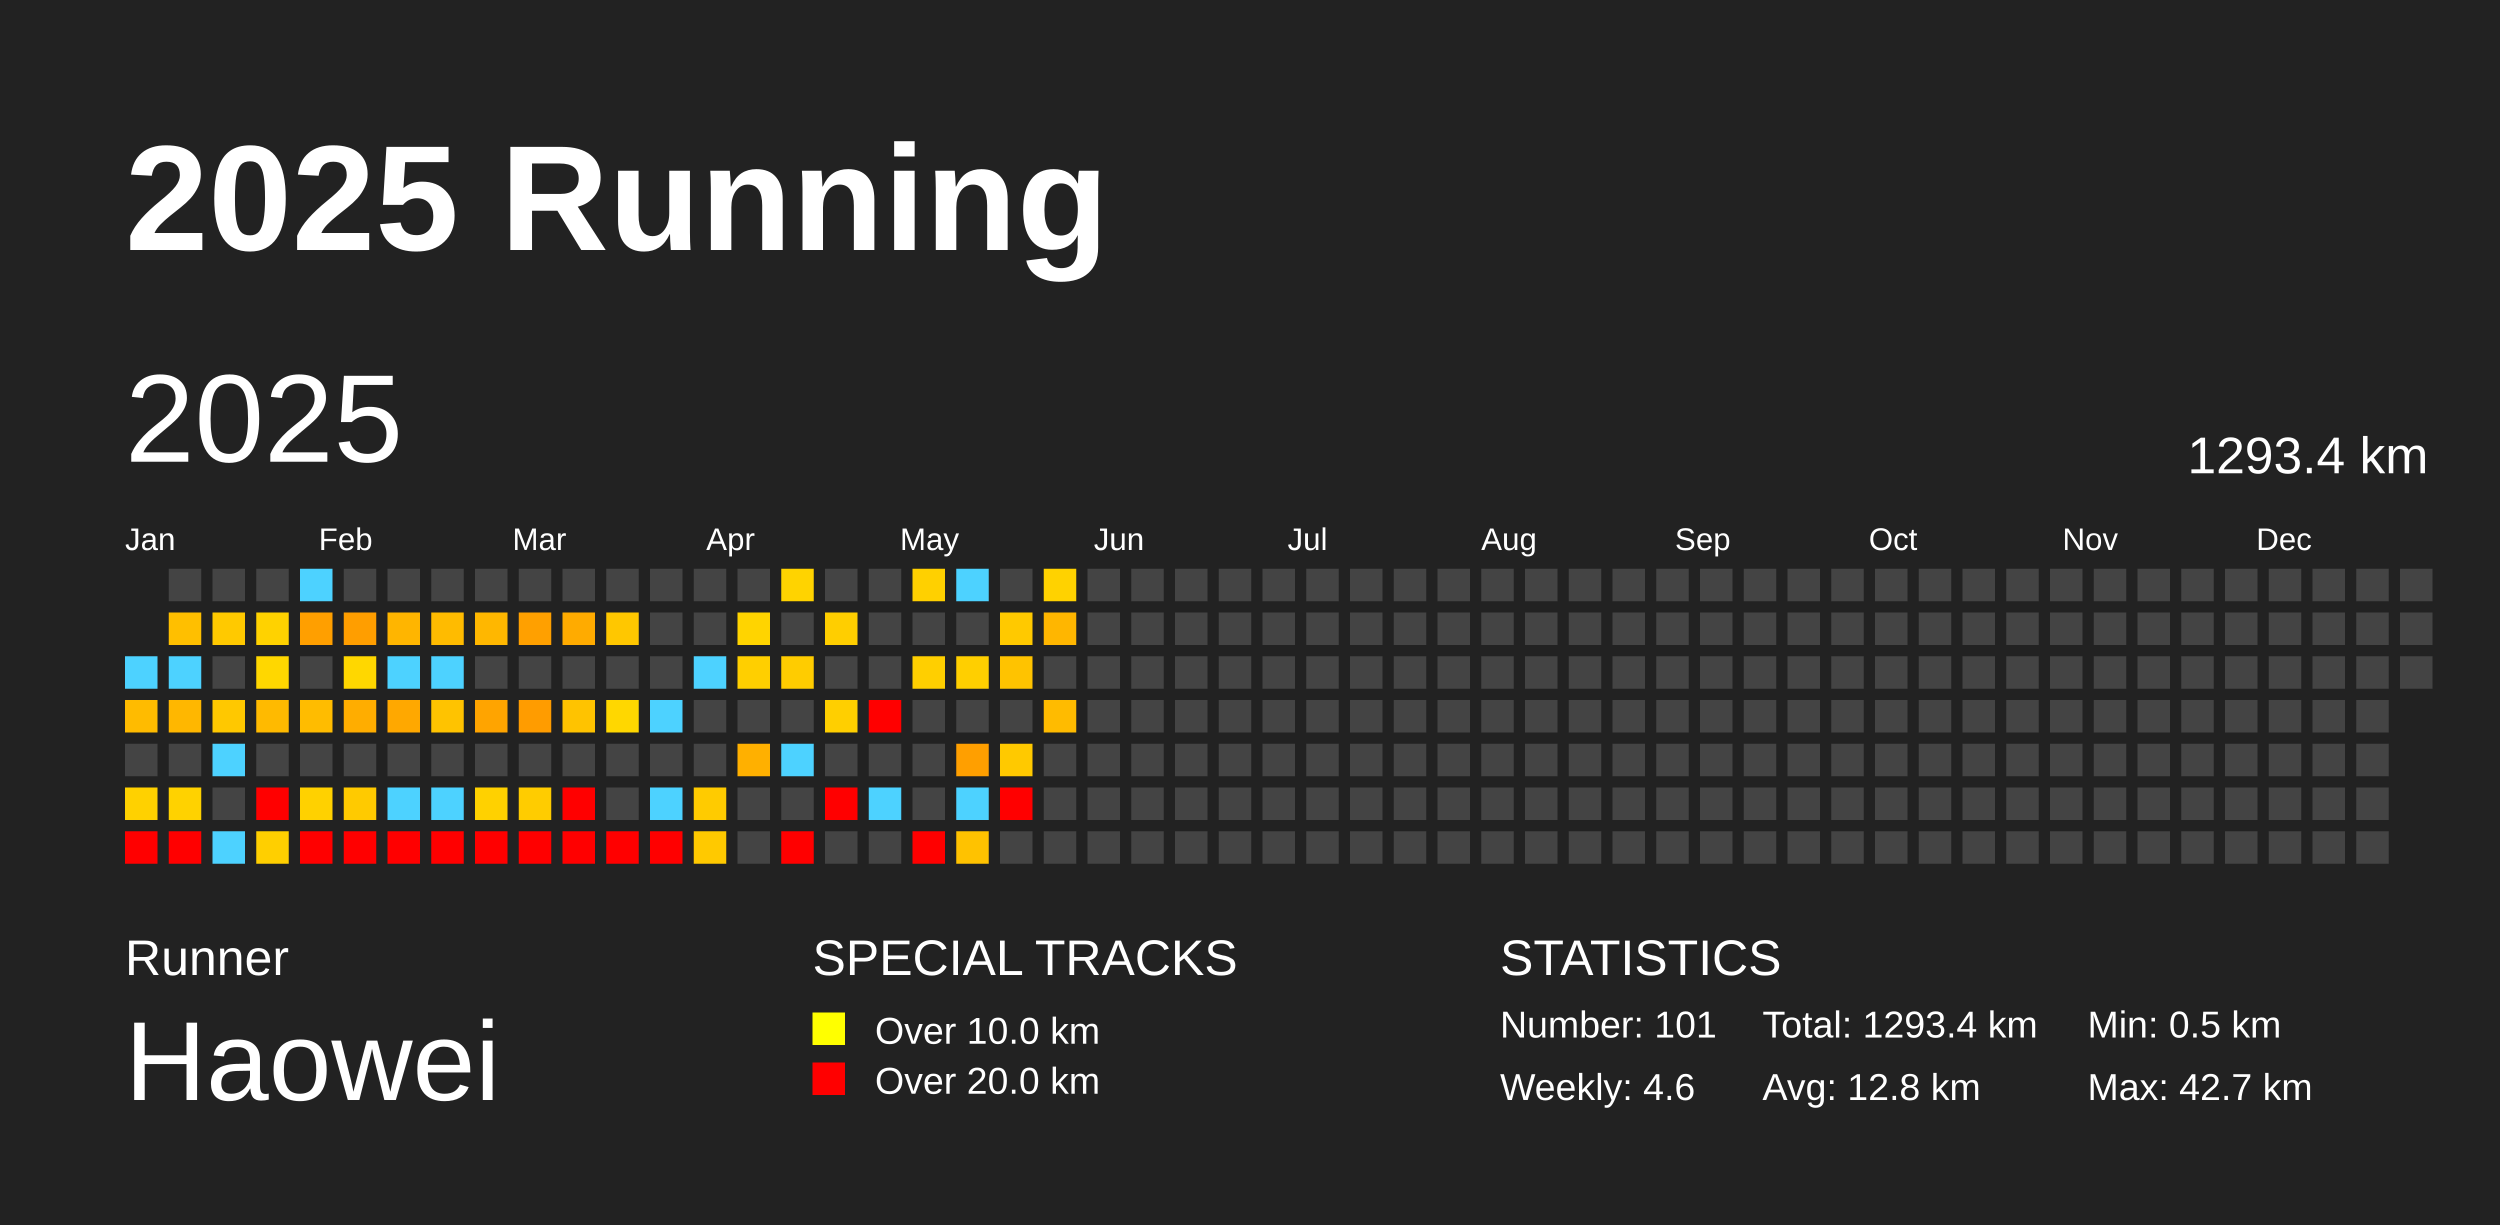
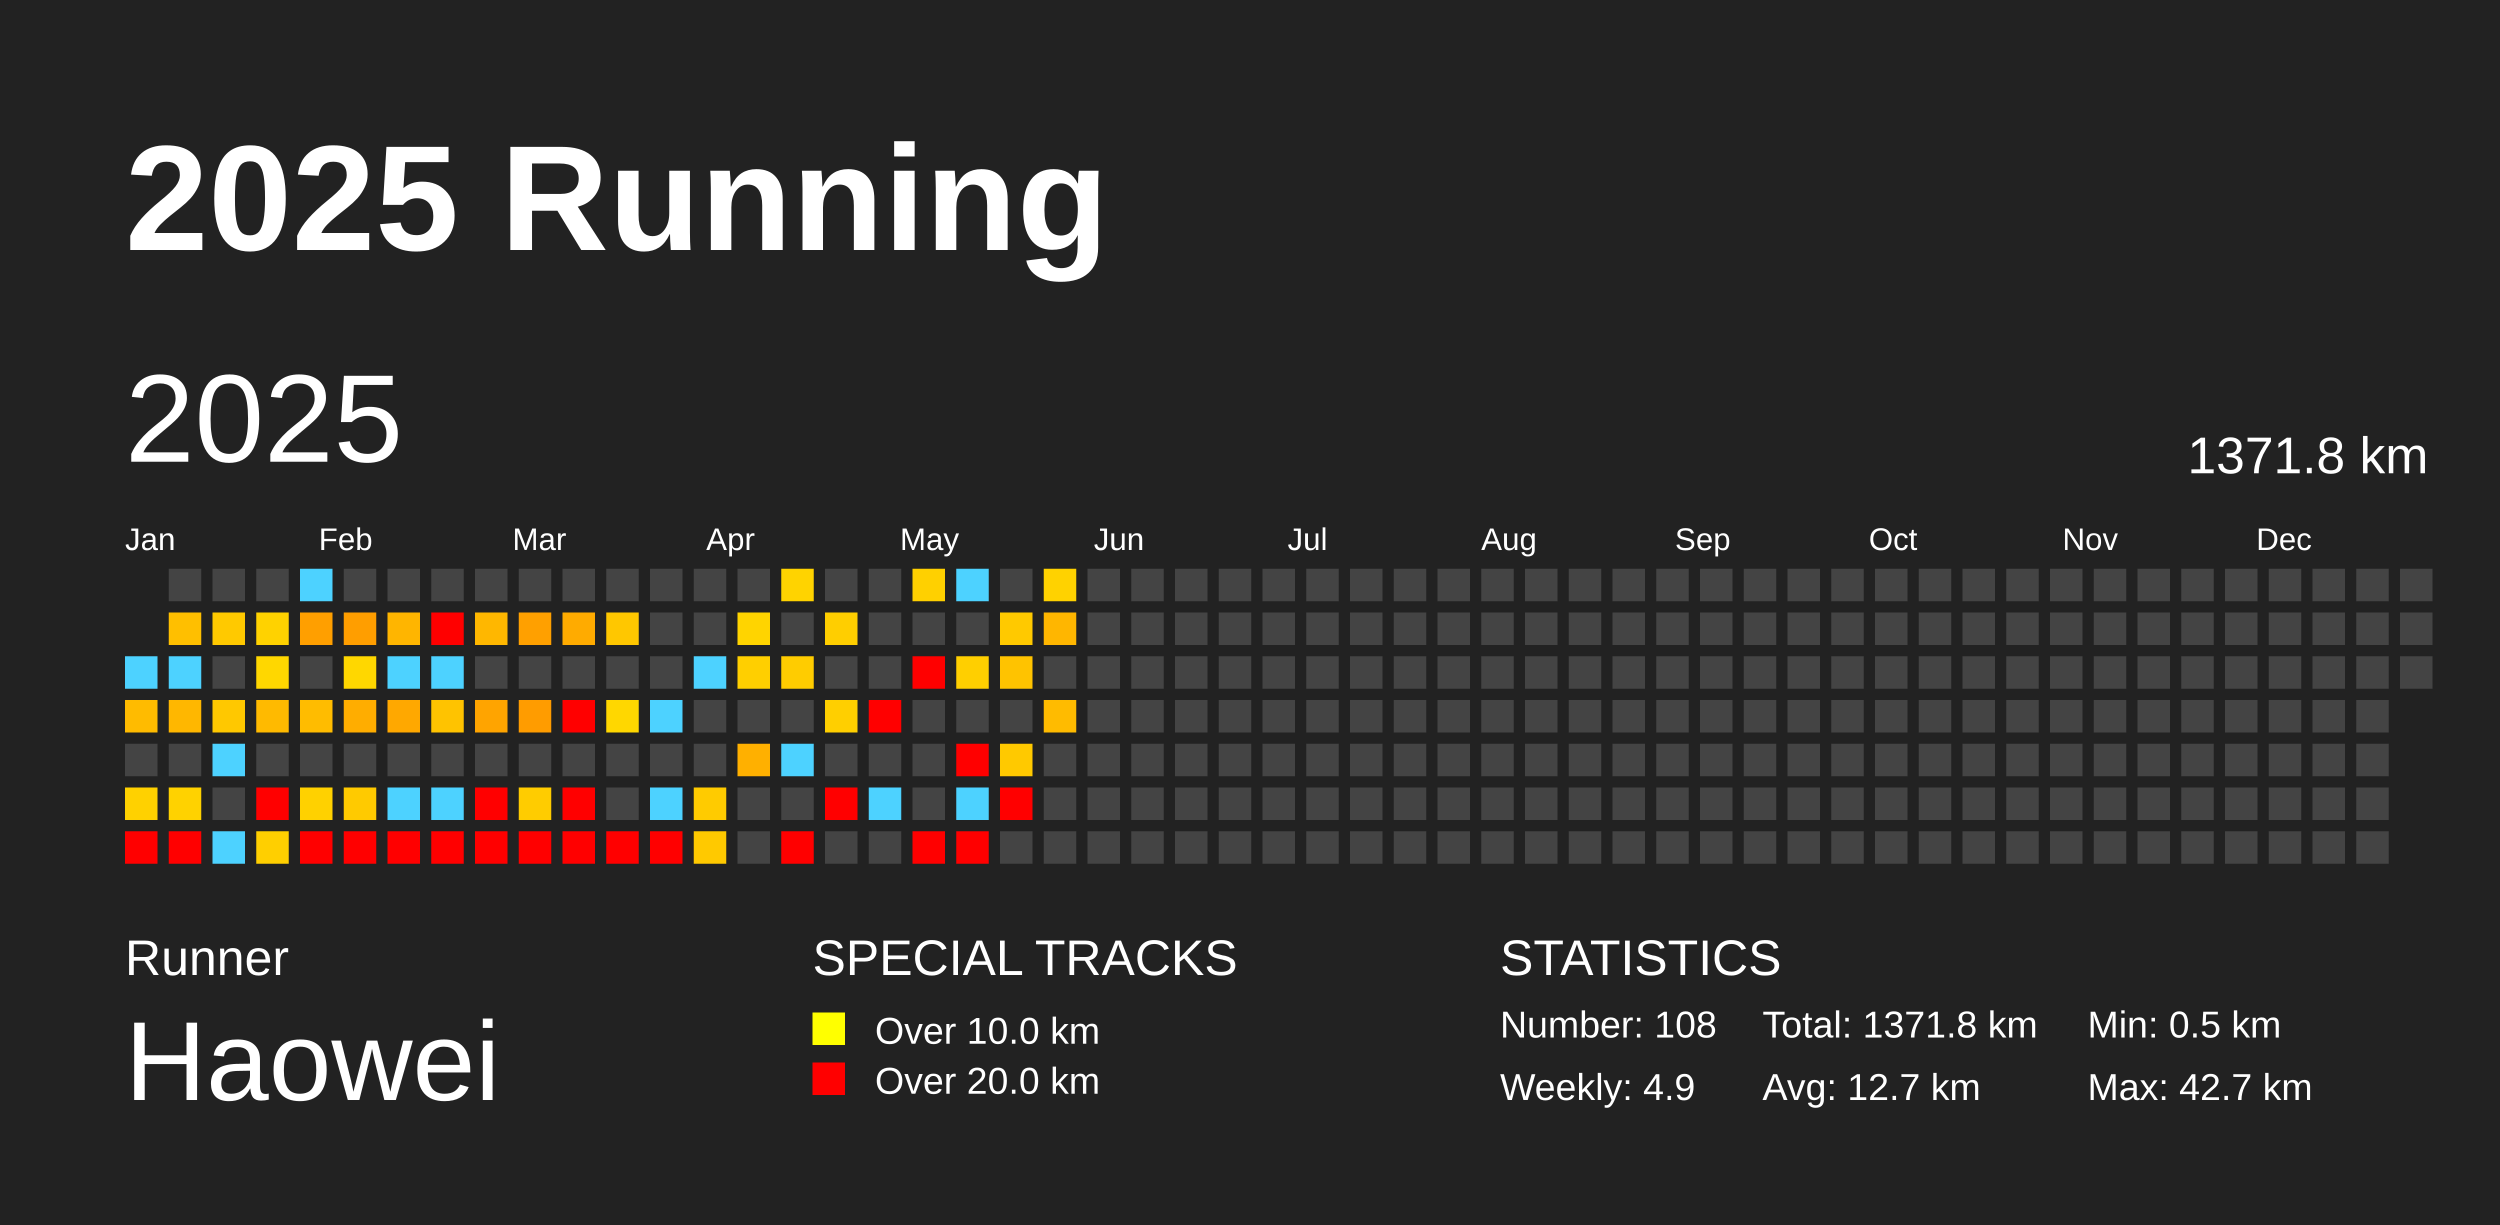
<svg xmlns="http://www.w3.org/2000/svg" baseProfile="full" height="98mm" version="1.1" viewBox="0,0,200,98" width="200mm">
  <defs />
  <rect fill="#222222" height="98" width="200" x="0" y="0" />
  <text fill="#FFFFFF" style="font-size:12px; font-family:Arial; font-weight:bold;" x="10" y="20">2025 Running</text>
  <text fill="#FFFFFF" style="font-size:4px; font-family:Arial" x="10" y="78">Runner</text>
  <text fill="#FFFFFF" style="font-size:9px; font-family:Arial" x="10" y="88">Haowei</text>
  <text fill="#FFFFFF" style="font-size:4px; font-family:Arial" x="65" y="78">SPECIAL TRACKS</text>
  <rect fill="yellow" height="2.6" width="2.6" x="65" y="81" />
  <text fill="#FFFFFF" style="font-size:3px; font-family:Arial" x="70" y="83.5">Over 10.0 km</text>
  <rect fill="red" height="2.6" width="2.6" x="65" y="85" />
  <text fill="#FFFFFF" style="font-size:3px; font-family:Arial" x="70" y="87.5">Over 20.0 km</text>
  <text fill="#FFFFFF" style="font-size:4px; font-family:Arial" x="120" y="78">STATISTICS</text>
-   <text fill="#FFFFFF" style="font-size:3px; font-family:Arial" x="120" y="83">Number: 101</text>
-   <text fill="#FFFFFF" style="font-size:3px; font-family:Arial" x="120" y="88">Weekly: 4.6</text>
-   <text fill="#FFFFFF" style="font-size:3px; font-family:Arial" x="141" y="83">Total: 1293.4 km</text>
-   <text fill="#FFFFFF" style="font-size:3px; font-family:Arial" x="141" y="88">Avg: 12.8 km</text>
+   <text fill="#FFFFFF" style="font-size:3px; font-family:Arial" x="120" y="83">Number: 108</text>
+   <text fill="#FFFFFF" style="font-size:3px; font-family:Arial" x="120" y="88">Weekly: 4.9</text>
+   <text fill="#FFFFFF" style="font-size:3px; font-family:Arial" x="141" y="83">Total: 1371.8 km</text>
+   <text fill="#FFFFFF" style="font-size:3px; font-family:Arial" x="141" y="88">Avg: 12.7 km</text>
  <text fill="#FFFFFF" style="font-size:3px; font-family:Arial" x="167" y="83">Min: 0.5 km</text>
  <text fill="#FFFFFF" style="font-size:3px; font-family:Arial" x="167" y="88">Max: 42.7 km</text>
  <text dominant-baseline="hanging" fill="#FFFFFF" style="font-size:10.0px; font-family:Arial;" x="10" y="30">2025</text>
-   <text dominant-baseline="hanging" fill="#FFFFFF" style="font-size:4.125px; font-family:Arial;" x="175" y="35">1293.4 km</text>
+   <text dominant-baseline="hanging" fill="#FFFFFF" style="font-size:4.125px; font-family:Arial;" x="175" y="35">1371.8 km</text>
  <text fill="#FFFFFF" style="font-size:2.5px; font-family:Arial" x="10.0" y="44">Jan</text>
  <text fill="#FFFFFF" style="font-size:2.5px; font-family:Arial" x="25.5" y="44">Feb</text>
  <text fill="#FFFFFF" style="font-size:2.5px; font-family:Arial" x="41.0" y="44">Mar</text>
  <text fill="#FFFFFF" style="font-size:2.5px; font-family:Arial" x="56.5" y="44">Apr</text>
  <text fill="#FFFFFF" style="font-size:2.5px; font-family:Arial" x="72.0" y="44">May</text>
  <text fill="#FFFFFF" style="font-size:2.5px; font-family:Arial" x="87.5" y="44">Jun</text>
  <text fill="#FFFFFF" style="font-size:2.5px; font-family:Arial" x="103.0" y="44">Jul</text>
  <text fill="#FFFFFF" style="font-size:2.5px; font-family:Arial" x="118.5" y="44">Aug</text>
  <text fill="#FFFFFF" style="font-size:2.5px; font-family:Arial" x="134.0" y="44">Sep</text>
  <text fill="#FFFFFF" style="font-size:2.5px; font-family:Arial" x="149.5" y="44">Oct</text>
  <text fill="#FFFFFF" style="font-size:2.5px; font-family:Arial" x="165.0" y="44">Nov</text>
  <text fill="#FFFFFF" style="font-size:2.5px; font-family:Arial" x="180.5" y="44">Dec</text>
  <rect fill="#4dd2ff" height="2.6" width="2.6" x="10.0" y="52.5" />
  <rect fill="#ffbb00" height="2.6" width="2.6" x="10.0" y="56.0" />
  <rect fill="#444444" height="2.6" width="2.6" x="10.0" y="59.5" />
  <rect fill="#ffd100" height="2.6" width="2.6" x="10.0" y="63.0" />
  <rect fill="red" height="2.6" width="2.6" x="10.0" y="66.5" />
  <rect fill="#444444" height="2.6" width="2.6" x="13.5" y="45.5" />
  <rect fill="#ffbf00" height="2.6" width="2.6" x="13.5" y="49.0" />
  <rect fill="#4dd2ff" height="2.6" width="2.6" x="13.5" y="52.5" />
  <rect fill="#ffb700" height="2.6" width="2.6" x="13.5" y="56.0" />
  <rect fill="#444444" height="2.6" width="2.6" x="13.5" y="59.5" />
  <rect fill="#ffd200" height="2.6" width="2.6" x="13.5" y="63.0" />
  <rect fill="red" height="2.6" width="2.6" x="13.5" y="66.5" />
  <rect fill="#444444" height="2.6" width="2.6" x="17.0" y="45.5" />
  <rect fill="#ffc900" height="2.6" width="2.6" x="17.0" y="49.0" />
  <rect fill="#444444" height="2.6" width="2.6" x="17.0" y="52.5" />
  <rect fill="#ffc800" height="2.6" width="2.6" x="17.0" y="56.0" />
  <rect fill="#4dd2ff" height="2.6" width="2.6" x="17.0" y="59.5" />
  <rect fill="#444444" height="2.6" width="2.6" x="17.0" y="63.0" />
  <rect fill="#4dd2ff" height="2.6" width="2.6" x="17.0" y="66.5" />
  <rect fill="#444444" height="2.6" width="2.6" x="20.5" y="45.5" />
  <rect fill="#ffd200" height="2.6" width="2.6" x="20.5" y="49.0" />
  <rect fill="#ffd700" height="2.6" width="2.6" x="20.5" y="52.5" />
  <rect fill="#ffba00" height="2.6" width="2.6" x="20.5" y="56.0" />
  <rect fill="#444444" height="2.6" width="2.6" x="20.5" y="59.5" />
  <rect fill="red" height="2.6" width="2.6" x="20.5" y="63.0" />
  <rect fill="#ffcf00" height="2.6" width="2.6" x="20.5" y="66.5" />
  <rect fill="#4dd2ff" height="2.6" width="2.6" x="24.0" y="45.5" />
  <rect fill="#ff9f00" height="2.6" width="2.6" x="24.0" y="49.0" />
  <rect fill="#444444" height="2.6" width="2.6" x="24.0" y="52.5" />
  <rect fill="#ffbc00" height="2.6" width="2.6" x="24.0" y="56.0" />
  <rect fill="#444444" height="2.6" width="2.6" x="24.0" y="59.5" />
  <rect fill="#ffd100" height="2.6" width="2.6" x="24.0" y="63.0" />
  <rect fill="red" height="2.6" width="2.6" x="24.0" y="66.5" />
  <rect fill="#444444" height="2.6" width="2.6" x="27.5" y="45.5" />
  <rect fill="#ff9e00" height="2.6" width="2.6" x="27.5" y="49.0" />
  <rect fill="#ffd700" height="2.6" width="2.6" x="27.5" y="52.5" />
  <rect fill="#ffad00" height="2.6" width="2.6" x="27.5" y="56.0" />
  <rect fill="#444444" height="2.6" width="2.6" x="27.5" y="59.5" />
  <rect fill="#ffca00" height="2.6" width="2.6" x="27.5" y="63.0" />
  <rect fill="red" height="2.6" width="2.6" x="27.5" y="66.5" />
  <rect fill="#444444" height="2.6" width="2.6" x="31.0" y="45.5" />
  <rect fill="#ffb500" height="2.6" width="2.6" x="31.0" y="49.0" />
  <rect fill="#4dd2ff" height="2.6" width="2.6" x="31.0" y="52.5" />
  <rect fill="#ffa800" height="2.6" width="2.6" x="31.0" y="56.0" />
  <rect fill="#444444" height="2.6" width="2.6" x="31.0" y="59.5" />
  <rect fill="#4dd2ff" height="2.6" width="2.6" x="31.0" y="63.0" />
  <rect fill="red" height="2.6" width="2.6" x="31.0" y="66.5" />
  <rect fill="#444444" height="2.6" width="2.6" x="34.5" y="45.5" />
-   <rect fill="#ffbb00" height="2.6" width="2.6" x="34.5" y="49.0" />
+   <rect fill="red" height="2.6" width="2.6" x="34.5" y="49.0" />
  <rect fill="#4dd2ff" height="2.6" width="2.6" x="34.5" y="52.5" />
  <rect fill="#ffc300" height="2.6" width="2.6" x="34.5" y="56.0" />
  <rect fill="#444444" height="2.6" width="2.6" x="34.5" y="59.5" />
  <rect fill="#4dd2ff" height="2.6" width="2.6" x="34.5" y="63.0" />
  <rect fill="red" height="2.6" width="2.6" x="34.5" y="66.5" />
  <rect fill="#444444" height="2.6" width="2.6" x="38.0" y="45.5" />
  <rect fill="#ffb700" height="2.6" width="2.6" x="38.0" y="49.0" />
  <rect fill="#444444" height="2.6" width="2.6" x="38.0" y="52.5" />
  <rect fill="#ffa400" height="2.6" width="2.6" x="38.0" y="56.0" />
  <rect fill="#444444" height="2.6" width="2.6" x="38.0" y="59.5" />
-   <rect fill="#ffd100" height="2.6" width="2.6" x="38.0" y="63.0" />
+   <rect fill="red" height="2.6" width="2.6" x="38.0" y="63.0" />
  <rect fill="red" height="2.6" width="2.6" x="38.0" y="66.5" />
  <rect fill="#444444" height="2.6" width="2.6" x="41.5" y="45.5" />
  <rect fill="#ffa000" height="2.6" width="2.6" x="41.5" y="49.0" />
  <rect fill="#444444" height="2.6" width="2.6" x="41.5" y="52.5" />
  <rect fill="#ff9c00" height="2.6" width="2.6" x="41.5" y="56.0" />
  <rect fill="#444444" height="2.6" width="2.6" x="41.5" y="59.5" />
  <rect fill="#ffcc00" height="2.6" width="2.6" x="41.5" y="63.0" />
  <rect fill="red" height="2.6" width="2.6" x="41.5" y="66.5" />
  <rect fill="#444444" height="2.6" width="2.6" x="45.0" y="45.5" />
  <rect fill="#ffab00" height="2.6" width="2.6" x="45.0" y="49.0" />
  <rect fill="#444444" height="2.6" width="2.6" x="45.0" y="52.5" />
-   <rect fill="#ffc300" height="2.6" width="2.6" x="45.0" y="56.0" />
+   <rect fill="red" height="2.6" width="2.6" x="45.0" y="56.0" />
  <rect fill="#444444" height="2.6" width="2.6" x="45.0" y="59.5" />
  <rect fill="red" height="2.6" width="2.6" x="45.0" y="63.0" />
  <rect fill="red" height="2.6" width="2.6" x="45.0" y="66.5" />
  <rect fill="#444444" height="2.6" width="2.6" x="48.5" y="45.5" />
  <rect fill="#ffc700" height="2.6" width="2.6" x="48.5" y="49.0" />
  <rect fill="#444444" height="2.6" width="2.6" x="48.5" y="52.5" />
  <rect fill="#ffd700" height="2.6" width="2.6" x="48.5" y="56.0" />
  <rect fill="#444444" height="2.6" width="2.6" x="48.5" y="59.5" />
  <rect fill="#444444" height="2.6" width="2.6" x="48.5" y="63.0" />
  <rect fill="red" height="2.6" width="2.6" x="48.5" y="66.5" />
  <rect fill="#444444" height="2.6" width="2.6" x="52.0" y="45.5" />
  <rect fill="#444444" height="2.6" width="2.6" x="52.0" y="49.0" />
  <rect fill="#444444" height="2.6" width="2.6" x="52.0" y="52.5" />
  <rect fill="#4dd2ff" height="2.6" width="2.6" x="52.0" y="56.0" />
  <rect fill="#444444" height="2.6" width="2.6" x="52.0" y="59.5" />
  <rect fill="#4dd2ff" height="2.6" width="2.6" x="52.0" y="63.0" />
  <rect fill="red" height="2.6" width="2.6" x="52.0" y="66.5" />
  <rect fill="#444444" height="2.6" width="2.6" x="55.5" y="45.5" />
  <rect fill="#444444" height="2.6" width="2.6" x="55.5" y="49.0" />
  <rect fill="#4dd2ff" height="2.6" width="2.6" x="55.5" y="52.5" />
  <rect fill="#444444" height="2.6" width="2.6" x="55.5" y="56.0" />
  <rect fill="#444444" height="2.6" width="2.6" x="55.5" y="59.5" />
  <rect fill="#ffcb00" height="2.6" width="2.6" x="55.5" y="63.0" />
  <rect fill="#ffc900" height="2.6" width="2.6" x="55.5" y="66.5" />
  <rect fill="#444444" height="2.6" width="2.6" x="59.0" y="45.5" />
  <rect fill="#ffd400" height="2.6" width="2.6" x="59.0" y="49.0" />
  <rect fill="#ffcf00" height="2.6" width="2.6" x="59.0" y="52.5" />
  <rect fill="#444444" height="2.6" width="2.6" x="59.0" y="56.0" />
  <rect fill="#ffb000" height="2.6" width="2.6" x="59.0" y="59.5" />
  <rect fill="#444444" height="2.6" width="2.6" x="59.0" y="63.0" />
  <rect fill="#444444" height="2.6" width="2.6" x="59.0" y="66.5" />
  <rect fill="#ffd300" height="2.6" width="2.6" x="62.5" y="45.5" />
  <rect fill="#444444" height="2.6" width="2.6" x="62.5" y="49.0" />
  <rect fill="#ffcc00" height="2.6" width="2.6" x="62.5" y="52.5" />
  <rect fill="#444444" height="2.6" width="2.6" x="62.5" y="56.0" />
  <rect fill="#4dd2ff" height="2.6" width="2.6" x="62.5" y="59.5" />
  <rect fill="#444444" height="2.6" width="2.6" x="62.5" y="63.0" />
  <rect fill="red" height="2.6" width="2.6" x="62.5" y="66.5" />
  <rect fill="#444444" height="2.6" width="2.6" x="66.0" y="45.5" />
  <rect fill="#ffce00" height="2.6" width="2.6" x="66.0" y="49.0" />
  <rect fill="#444444" height="2.6" width="2.6" x="66.0" y="52.5" />
  <rect fill="#ffcf00" height="2.6" width="2.6" x="66.0" y="56.0" />
  <rect fill="#444444" height="2.6" width="2.6" x="66.0" y="59.5" />
  <rect fill="red" height="2.6" width="2.6" x="66.0" y="63.0" />
  <rect fill="#444444" height="2.6" width="2.6" x="66.0" y="66.5" />
  <rect fill="#444444" height="2.6" width="2.6" x="69.5" y="45.5" />
  <rect fill="#444444" height="2.6" width="2.6" x="69.5" y="49.0" />
  <rect fill="#444444" height="2.6" width="2.6" x="69.5" y="52.5" />
  <rect fill="red" height="2.6" width="2.6" x="69.5" y="56.0" />
  <rect fill="#444444" height="2.6" width="2.6" x="69.5" y="59.5" />
  <rect fill="#4dd2ff" height="2.6" width="2.6" x="69.5" y="63.0" />
  <rect fill="#444444" height="2.6" width="2.6" x="69.5" y="66.5" />
  <rect fill="#ffd000" height="2.6" width="2.6" x="73.0" y="45.5" />
  <rect fill="#444444" height="2.6" width="2.6" x="73.0" y="49.0" />
-   <rect fill="#ffcf00" height="2.6" width="2.6" x="73.0" y="52.5" />
+   <rect fill="red" height="2.6" width="2.6" x="73.0" y="52.5" />
  <rect fill="#444444" height="2.6" width="2.6" x="73.0" y="56.0" />
  <rect fill="#444444" height="2.6" width="2.6" x="73.0" y="59.5" />
  <rect fill="#444444" height="2.6" width="2.6" x="73.0" y="63.0" />
  <rect fill="red" height="2.6" width="2.6" x="73.0" y="66.5" />
  <rect fill="#4dd2ff" height="2.6" width="2.6" x="76.5" y="45.5" />
  <rect fill="#444444" height="2.6" width="2.6" x="76.5" y="49.0" />
  <rect fill="#ffcf00" height="2.6" width="2.6" x="76.5" y="52.5" />
  <rect fill="#444444" height="2.6" width="2.6" x="76.5" y="56.0" />
-   <rect fill="#ff9f00" height="2.6" width="2.6" x="76.5" y="59.5" />
+   <rect fill="red" height="2.6" width="2.6" x="76.5" y="59.5" />
  <rect fill="#4dd2ff" height="2.6" width="2.6" x="76.5" y="63.0" />
-   <rect fill="#ffc200" height="2.6" width="2.6" x="76.5" y="66.5" />
+   <rect fill="red" height="2.6" width="2.6" x="76.5" y="66.5" />
  <rect fill="#444444" height="2.6" width="2.6" x="80.0" y="45.5" />
  <rect fill="#ffc900" height="2.6" width="2.6" x="80.0" y="49.0" />
  <rect fill="#ffc300" height="2.6" width="2.6" x="80.0" y="52.5" />
  <rect fill="#444444" height="2.6" width="2.6" x="80.0" y="56.0" />
  <rect fill="#ffc900" height="2.6" width="2.6" x="80.0" y="59.5" />
  <rect fill="red" height="2.6" width="2.6" x="80.0" y="63.0" />
  <rect fill="#444444" height="2.6" width="2.6" x="80.0" y="66.5" />
  <rect fill="#ffd200" height="2.6" width="2.6" x="83.5" y="45.5" />
  <rect fill="#ffb600" height="2.6" width="2.6" x="83.5" y="49.0" />
  <rect fill="#444444" height="2.6" width="2.6" x="83.5" y="52.5" />
  <rect fill="#ffbb00" height="2.6" width="2.6" x="83.5" y="56.0" />
  <rect fill="#444444" height="2.6" width="2.6" x="83.5" y="59.5" />
  <rect fill="#444444" height="2.6" width="2.6" x="83.5" y="63.0" />
  <rect fill="#444444" height="2.6" width="2.6" x="83.5" y="66.5" />
  <rect fill="#444444" height="2.6" width="2.6" x="87.0" y="45.5" />
  <rect fill="#444444" height="2.6" width="2.6" x="87.0" y="49.0" />
  <rect fill="#444444" height="2.6" width="2.6" x="87.0" y="52.5" />
  <rect fill="#444444" height="2.6" width="2.6" x="87.0" y="56.0" />
  <rect fill="#444444" height="2.6" width="2.6" x="87.0" y="59.5" />
  <rect fill="#444444" height="2.6" width="2.6" x="87.0" y="63.0" />
  <rect fill="#444444" height="2.6" width="2.6" x="87.0" y="66.5" />
  <rect fill="#444444" height="2.6" width="2.6" x="90.5" y="45.5" />
  <rect fill="#444444" height="2.6" width="2.6" x="90.5" y="49.0" />
  <rect fill="#444444" height="2.6" width="2.6" x="90.5" y="52.5" />
  <rect fill="#444444" height="2.6" width="2.6" x="90.5" y="56.0" />
  <rect fill="#444444" height="2.6" width="2.6" x="90.5" y="59.5" />
  <rect fill="#444444" height="2.6" width="2.6" x="90.5" y="63.0" />
  <rect fill="#444444" height="2.6" width="2.6" x="90.5" y="66.5" />
  <rect fill="#444444" height="2.6" width="2.6" x="94.0" y="45.5" />
  <rect fill="#444444" height="2.6" width="2.6" x="94.0" y="49.0" />
  <rect fill="#444444" height="2.6" width="2.6" x="94.0" y="52.5" />
  <rect fill="#444444" height="2.6" width="2.6" x="94.0" y="56.0" />
  <rect fill="#444444" height="2.6" width="2.6" x="94.0" y="59.5" />
  <rect fill="#444444" height="2.6" width="2.6" x="94.0" y="63.0" />
  <rect fill="#444444" height="2.6" width="2.6" x="94.0" y="66.5" />
  <rect fill="#444444" height="2.6" width="2.6" x="97.5" y="45.5" />
  <rect fill="#444444" height="2.6" width="2.6" x="97.5" y="49.0" />
  <rect fill="#444444" height="2.6" width="2.6" x="97.5" y="52.5" />
  <rect fill="#444444" height="2.6" width="2.6" x="97.5" y="56.0" />
  <rect fill="#444444" height="2.6" width="2.6" x="97.5" y="59.5" />
  <rect fill="#444444" height="2.6" width="2.6" x="97.5" y="63.0" />
  <rect fill="#444444" height="2.6" width="2.6" x="97.5" y="66.5" />
  <rect fill="#444444" height="2.6" width="2.6" x="101.0" y="45.5" />
  <rect fill="#444444" height="2.6" width="2.6" x="101.0" y="49.0" />
  <rect fill="#444444" height="2.6" width="2.6" x="101.0" y="52.5" />
  <rect fill="#444444" height="2.6" width="2.6" x="101.0" y="56.0" />
  <rect fill="#444444" height="2.6" width="2.6" x="101.0" y="59.5" />
  <rect fill="#444444" height="2.6" width="2.6" x="101.0" y="63.0" />
  <rect fill="#444444" height="2.6" width="2.6" x="101.0" y="66.5" />
  <rect fill="#444444" height="2.6" width="2.6" x="104.5" y="45.5" />
  <rect fill="#444444" height="2.6" width="2.6" x="104.5" y="49.0" />
  <rect fill="#444444" height="2.6" width="2.6" x="104.5" y="52.5" />
  <rect fill="#444444" height="2.6" width="2.6" x="104.5" y="56.0" />
  <rect fill="#444444" height="2.6" width="2.6" x="104.5" y="59.5" />
  <rect fill="#444444" height="2.6" width="2.6" x="104.5" y="63.0" />
  <rect fill="#444444" height="2.6" width="2.6" x="104.5" y="66.5" />
  <rect fill="#444444" height="2.6" width="2.6" x="108.0" y="45.5" />
  <rect fill="#444444" height="2.6" width="2.6" x="108.0" y="49.0" />
  <rect fill="#444444" height="2.6" width="2.6" x="108.0" y="52.5" />
  <rect fill="#444444" height="2.6" width="2.6" x="108.0" y="56.0" />
  <rect fill="#444444" height="2.6" width="2.6" x="108.0" y="59.5" />
  <rect fill="#444444" height="2.6" width="2.6" x="108.0" y="63.0" />
  <rect fill="#444444" height="2.6" width="2.6" x="108.0" y="66.5" />
  <rect fill="#444444" height="2.6" width="2.6" x="111.5" y="45.5" />
  <rect fill="#444444" height="2.6" width="2.6" x="111.5" y="49.0" />
  <rect fill="#444444" height="2.6" width="2.6" x="111.5" y="52.5" />
  <rect fill="#444444" height="2.6" width="2.6" x="111.5" y="56.0" />
  <rect fill="#444444" height="2.6" width="2.6" x="111.5" y="59.5" />
  <rect fill="#444444" height="2.6" width="2.6" x="111.5" y="63.0" />
  <rect fill="#444444" height="2.6" width="2.6" x="111.5" y="66.5" />
  <rect fill="#444444" height="2.6" width="2.6" x="115.0" y="45.5" />
  <rect fill="#444444" height="2.6" width="2.6" x="115.0" y="49.0" />
  <rect fill="#444444" height="2.6" width="2.6" x="115.0" y="52.5" />
  <rect fill="#444444" height="2.6" width="2.6" x="115.0" y="56.0" />
  <rect fill="#444444" height="2.6" width="2.6" x="115.0" y="59.5" />
  <rect fill="#444444" height="2.6" width="2.6" x="115.0" y="63.0" />
  <rect fill="#444444" height="2.6" width="2.6" x="115.0" y="66.5" />
  <rect fill="#444444" height="2.6" width="2.6" x="118.5" y="45.5" />
  <rect fill="#444444" height="2.6" width="2.6" x="118.5" y="49.0" />
  <rect fill="#444444" height="2.6" width="2.6" x="118.5" y="52.5" />
  <rect fill="#444444" height="2.6" width="2.6" x="118.5" y="56.0" />
  <rect fill="#444444" height="2.6" width="2.6" x="118.5" y="59.5" />
  <rect fill="#444444" height="2.6" width="2.6" x="118.5" y="63.0" />
  <rect fill="#444444" height="2.6" width="2.6" x="118.5" y="66.5" />
  <rect fill="#444444" height="2.6" width="2.6" x="122.0" y="45.5" />
  <rect fill="#444444" height="2.6" width="2.6" x="122.0" y="49.0" />
  <rect fill="#444444" height="2.6" width="2.6" x="122.0" y="52.5" />
  <rect fill="#444444" height="2.6" width="2.6" x="122.0" y="56.0" />
  <rect fill="#444444" height="2.6" width="2.6" x="122.0" y="59.5" />
  <rect fill="#444444" height="2.6" width="2.6" x="122.0" y="63.0" />
  <rect fill="#444444" height="2.6" width="2.6" x="122.0" y="66.5" />
  <rect fill="#444444" height="2.6" width="2.6" x="125.5" y="45.5" />
  <rect fill="#444444" height="2.6" width="2.6" x="125.5" y="49.0" />
  <rect fill="#444444" height="2.6" width="2.6" x="125.5" y="52.5" />
  <rect fill="#444444" height="2.6" width="2.6" x="125.5" y="56.0" />
  <rect fill="#444444" height="2.6" width="2.6" x="125.5" y="59.5" />
  <rect fill="#444444" height="2.6" width="2.6" x="125.5" y="63.0" />
  <rect fill="#444444" height="2.6" width="2.6" x="125.5" y="66.5" />
  <rect fill="#444444" height="2.6" width="2.6" x="129.0" y="45.5" />
  <rect fill="#444444" height="2.6" width="2.6" x="129.0" y="49.0" />
  <rect fill="#444444" height="2.6" width="2.6" x="129.0" y="52.5" />
  <rect fill="#444444" height="2.6" width="2.6" x="129.0" y="56.0" />
  <rect fill="#444444" height="2.6" width="2.6" x="129.0" y="59.5" />
  <rect fill="#444444" height="2.6" width="2.6" x="129.0" y="63.0" />
  <rect fill="#444444" height="2.6" width="2.6" x="129.0" y="66.5" />
  <rect fill="#444444" height="2.6" width="2.6" x="132.5" y="45.5" />
  <rect fill="#444444" height="2.6" width="2.6" x="132.5" y="49.0" />
  <rect fill="#444444" height="2.6" width="2.6" x="132.5" y="52.5" />
  <rect fill="#444444" height="2.6" width="2.6" x="132.5" y="56.0" />
  <rect fill="#444444" height="2.6" width="2.6" x="132.5" y="59.5" />
  <rect fill="#444444" height="2.6" width="2.6" x="132.5" y="63.0" />
  <rect fill="#444444" height="2.6" width="2.6" x="132.5" y="66.5" />
  <rect fill="#444444" height="2.6" width="2.6" x="136.0" y="45.5" />
  <rect fill="#444444" height="2.6" width="2.6" x="136.0" y="49.0" />
  <rect fill="#444444" height="2.6" width="2.6" x="136.0" y="52.5" />
  <rect fill="#444444" height="2.6" width="2.6" x="136.0" y="56.0" />
  <rect fill="#444444" height="2.6" width="2.6" x="136.0" y="59.5" />
  <rect fill="#444444" height="2.6" width="2.6" x="136.0" y="63.0" />
  <rect fill="#444444" height="2.6" width="2.6" x="136.0" y="66.5" />
  <rect fill="#444444" height="2.6" width="2.6" x="139.5" y="45.5" />
  <rect fill="#444444" height="2.6" width="2.6" x="139.5" y="49.0" />
  <rect fill="#444444" height="2.6" width="2.6" x="139.5" y="52.5" />
  <rect fill="#444444" height="2.6" width="2.6" x="139.5" y="56.0" />
  <rect fill="#444444" height="2.6" width="2.6" x="139.5" y="59.5" />
  <rect fill="#444444" height="2.6" width="2.6" x="139.5" y="63.0" />
  <rect fill="#444444" height="2.6" width="2.6" x="139.5" y="66.5" />
  <rect fill="#444444" height="2.6" width="2.6" x="143.0" y="45.5" />
  <rect fill="#444444" height="2.6" width="2.6" x="143.0" y="49.0" />
  <rect fill="#444444" height="2.6" width="2.6" x="143.0" y="52.5" />
  <rect fill="#444444" height="2.6" width="2.6" x="143.0" y="56.0" />
  <rect fill="#444444" height="2.6" width="2.6" x="143.0" y="59.5" />
  <rect fill="#444444" height="2.6" width="2.6" x="143.0" y="63.0" />
  <rect fill="#444444" height="2.6" width="2.6" x="143.0" y="66.5" />
  <rect fill="#444444" height="2.6" width="2.6" x="146.5" y="45.5" />
  <rect fill="#444444" height="2.6" width="2.6" x="146.5" y="49.0" />
  <rect fill="#444444" height="2.6" width="2.6" x="146.5" y="52.5" />
  <rect fill="#444444" height="2.6" width="2.6" x="146.5" y="56.0" />
  <rect fill="#444444" height="2.6" width="2.6" x="146.5" y="59.5" />
  <rect fill="#444444" height="2.6" width="2.6" x="146.5" y="63.0" />
  <rect fill="#444444" height="2.6" width="2.6" x="146.5" y="66.5" />
  <rect fill="#444444" height="2.6" width="2.6" x="150.0" y="45.5" />
  <rect fill="#444444" height="2.6" width="2.6" x="150.0" y="49.0" />
  <rect fill="#444444" height="2.6" width="2.6" x="150.0" y="52.5" />
  <rect fill="#444444" height="2.6" width="2.6" x="150.0" y="56.0" />
  <rect fill="#444444" height="2.6" width="2.6" x="150.0" y="59.5" />
  <rect fill="#444444" height="2.6" width="2.6" x="150.0" y="63.0" />
  <rect fill="#444444" height="2.6" width="2.6" x="150.0" y="66.5" />
  <rect fill="#444444" height="2.6" width="2.6" x="153.5" y="45.5" />
  <rect fill="#444444" height="2.6" width="2.6" x="153.5" y="49.0" />
  <rect fill="#444444" height="2.6" width="2.6" x="153.5" y="52.5" />
  <rect fill="#444444" height="2.6" width="2.6" x="153.5" y="56.0" />
  <rect fill="#444444" height="2.6" width="2.6" x="153.5" y="59.5" />
  <rect fill="#444444" height="2.6" width="2.6" x="153.5" y="63.0" />
  <rect fill="#444444" height="2.6" width="2.6" x="153.5" y="66.5" />
  <rect fill="#444444" height="2.6" width="2.6" x="157.0" y="45.5" />
  <rect fill="#444444" height="2.6" width="2.6" x="157.0" y="49.0" />
  <rect fill="#444444" height="2.6" width="2.6" x="157.0" y="52.5" />
  <rect fill="#444444" height="2.6" width="2.6" x="157.0" y="56.0" />
  <rect fill="#444444" height="2.6" width="2.6" x="157.0" y="59.5" />
  <rect fill="#444444" height="2.6" width="2.6" x="157.0" y="63.0" />
  <rect fill="#444444" height="2.6" width="2.6" x="157.0" y="66.5" />
  <rect fill="#444444" height="2.6" width="2.6" x="160.5" y="45.5" />
  <rect fill="#444444" height="2.6" width="2.6" x="160.5" y="49.0" />
  <rect fill="#444444" height="2.6" width="2.6" x="160.5" y="52.5" />
  <rect fill="#444444" height="2.6" width="2.6" x="160.5" y="56.0" />
  <rect fill="#444444" height="2.6" width="2.6" x="160.5" y="59.5" />
  <rect fill="#444444" height="2.6" width="2.6" x="160.5" y="63.0" />
  <rect fill="#444444" height="2.6" width="2.6" x="160.5" y="66.5" />
  <rect fill="#444444" height="2.6" width="2.6" x="164.0" y="45.5" />
  <rect fill="#444444" height="2.6" width="2.6" x="164.0" y="49.0" />
  <rect fill="#444444" height="2.6" width="2.6" x="164.0" y="52.5" />
  <rect fill="#444444" height="2.6" width="2.6" x="164.0" y="56.0" />
  <rect fill="#444444" height="2.6" width="2.6" x="164.0" y="59.5" />
  <rect fill="#444444" height="2.6" width="2.6" x="164.0" y="63.0" />
  <rect fill="#444444" height="2.6" width="2.6" x="164.0" y="66.5" />
  <rect fill="#444444" height="2.6" width="2.6" x="167.5" y="45.5" />
  <rect fill="#444444" height="2.6" width="2.6" x="167.5" y="49.0" />
  <rect fill="#444444" height="2.6" width="2.6" x="167.5" y="52.5" />
  <rect fill="#444444" height="2.6" width="2.6" x="167.5" y="56.0" />
  <rect fill="#444444" height="2.6" width="2.6" x="167.5" y="59.5" />
  <rect fill="#444444" height="2.6" width="2.6" x="167.5" y="63.0" />
  <rect fill="#444444" height="2.6" width="2.6" x="167.5" y="66.5" />
  <rect fill="#444444" height="2.6" width="2.6" x="171.0" y="45.5" />
  <rect fill="#444444" height="2.6" width="2.6" x="171.0" y="49.0" />
  <rect fill="#444444" height="2.6" width="2.6" x="171.0" y="52.5" />
  <rect fill="#444444" height="2.6" width="2.6" x="171.0" y="56.0" />
  <rect fill="#444444" height="2.6" width="2.6" x="171.0" y="59.5" />
  <rect fill="#444444" height="2.6" width="2.6" x="171.0" y="63.0" />
  <rect fill="#444444" height="2.6" width="2.6" x="171.0" y="66.5" />
  <rect fill="#444444" height="2.6" width="2.6" x="174.5" y="45.5" />
  <rect fill="#444444" height="2.6" width="2.6" x="174.5" y="49.0" />
  <rect fill="#444444" height="2.6" width="2.6" x="174.5" y="52.5" />
  <rect fill="#444444" height="2.6" width="2.6" x="174.5" y="56.0" />
  <rect fill="#444444" height="2.6" width="2.6" x="174.5" y="59.5" />
  <rect fill="#444444" height="2.6" width="2.6" x="174.5" y="63.0" />
  <rect fill="#444444" height="2.6" width="2.6" x="174.5" y="66.5" />
  <rect fill="#444444" height="2.6" width="2.6" x="178.0" y="45.5" />
  <rect fill="#444444" height="2.6" width="2.6" x="178.0" y="49.0" />
  <rect fill="#444444" height="2.6" width="2.6" x="178.0" y="52.5" />
  <rect fill="#444444" height="2.6" width="2.6" x="178.0" y="56.0" />
  <rect fill="#444444" height="2.6" width="2.6" x="178.0" y="59.5" />
  <rect fill="#444444" height="2.6" width="2.6" x="178.0" y="63.0" />
  <rect fill="#444444" height="2.6" width="2.6" x="178.0" y="66.5" />
  <rect fill="#444444" height="2.6" width="2.6" x="181.5" y="45.5" />
  <rect fill="#444444" height="2.6" width="2.6" x="181.5" y="49.0" />
  <rect fill="#444444" height="2.6" width="2.6" x="181.5" y="52.5" />
  <rect fill="#444444" height="2.6" width="2.6" x="181.5" y="56.0" />
  <rect fill="#444444" height="2.6" width="2.6" x="181.5" y="59.5" />
  <rect fill="#444444" height="2.6" width="2.6" x="181.5" y="63.0" />
  <rect fill="#444444" height="2.6" width="2.6" x="181.5" y="66.5" />
  <rect fill="#444444" height="2.6" width="2.6" x="185.0" y="45.5" />
  <rect fill="#444444" height="2.6" width="2.6" x="185.0" y="49.0" />
  <rect fill="#444444" height="2.6" width="2.6" x="185.0" y="52.5" />
  <rect fill="#444444" height="2.6" width="2.6" x="185.0" y="56.0" />
  <rect fill="#444444" height="2.6" width="2.6" x="185.0" y="59.5" />
  <rect fill="#444444" height="2.6" width="2.6" x="185.0" y="63.0" />
  <rect fill="#444444" height="2.6" width="2.6" x="185.0" y="66.5" />
  <rect fill="#444444" height="2.6" width="2.6" x="188.5" y="45.5" />
  <rect fill="#444444" height="2.6" width="2.6" x="188.5" y="49.0" />
  <rect fill="#444444" height="2.6" width="2.6" x="188.5" y="52.5" />
  <rect fill="#444444" height="2.6" width="2.6" x="188.5" y="56.0" />
  <rect fill="#444444" height="2.6" width="2.6" x="188.5" y="59.5" />
  <rect fill="#444444" height="2.6" width="2.6" x="188.5" y="63.0" />
  <rect fill="#444444" height="2.6" width="2.6" x="188.5" y="66.5" />
  <rect fill="#444444" height="2.6" width="2.6" x="192.0" y="45.5" />
  <rect fill="#444444" height="2.6" width="2.6" x="192.0" y="49.0" />
  <rect fill="#444444" height="2.6" width="2.6" x="192.0" y="52.5" />
</svg>
